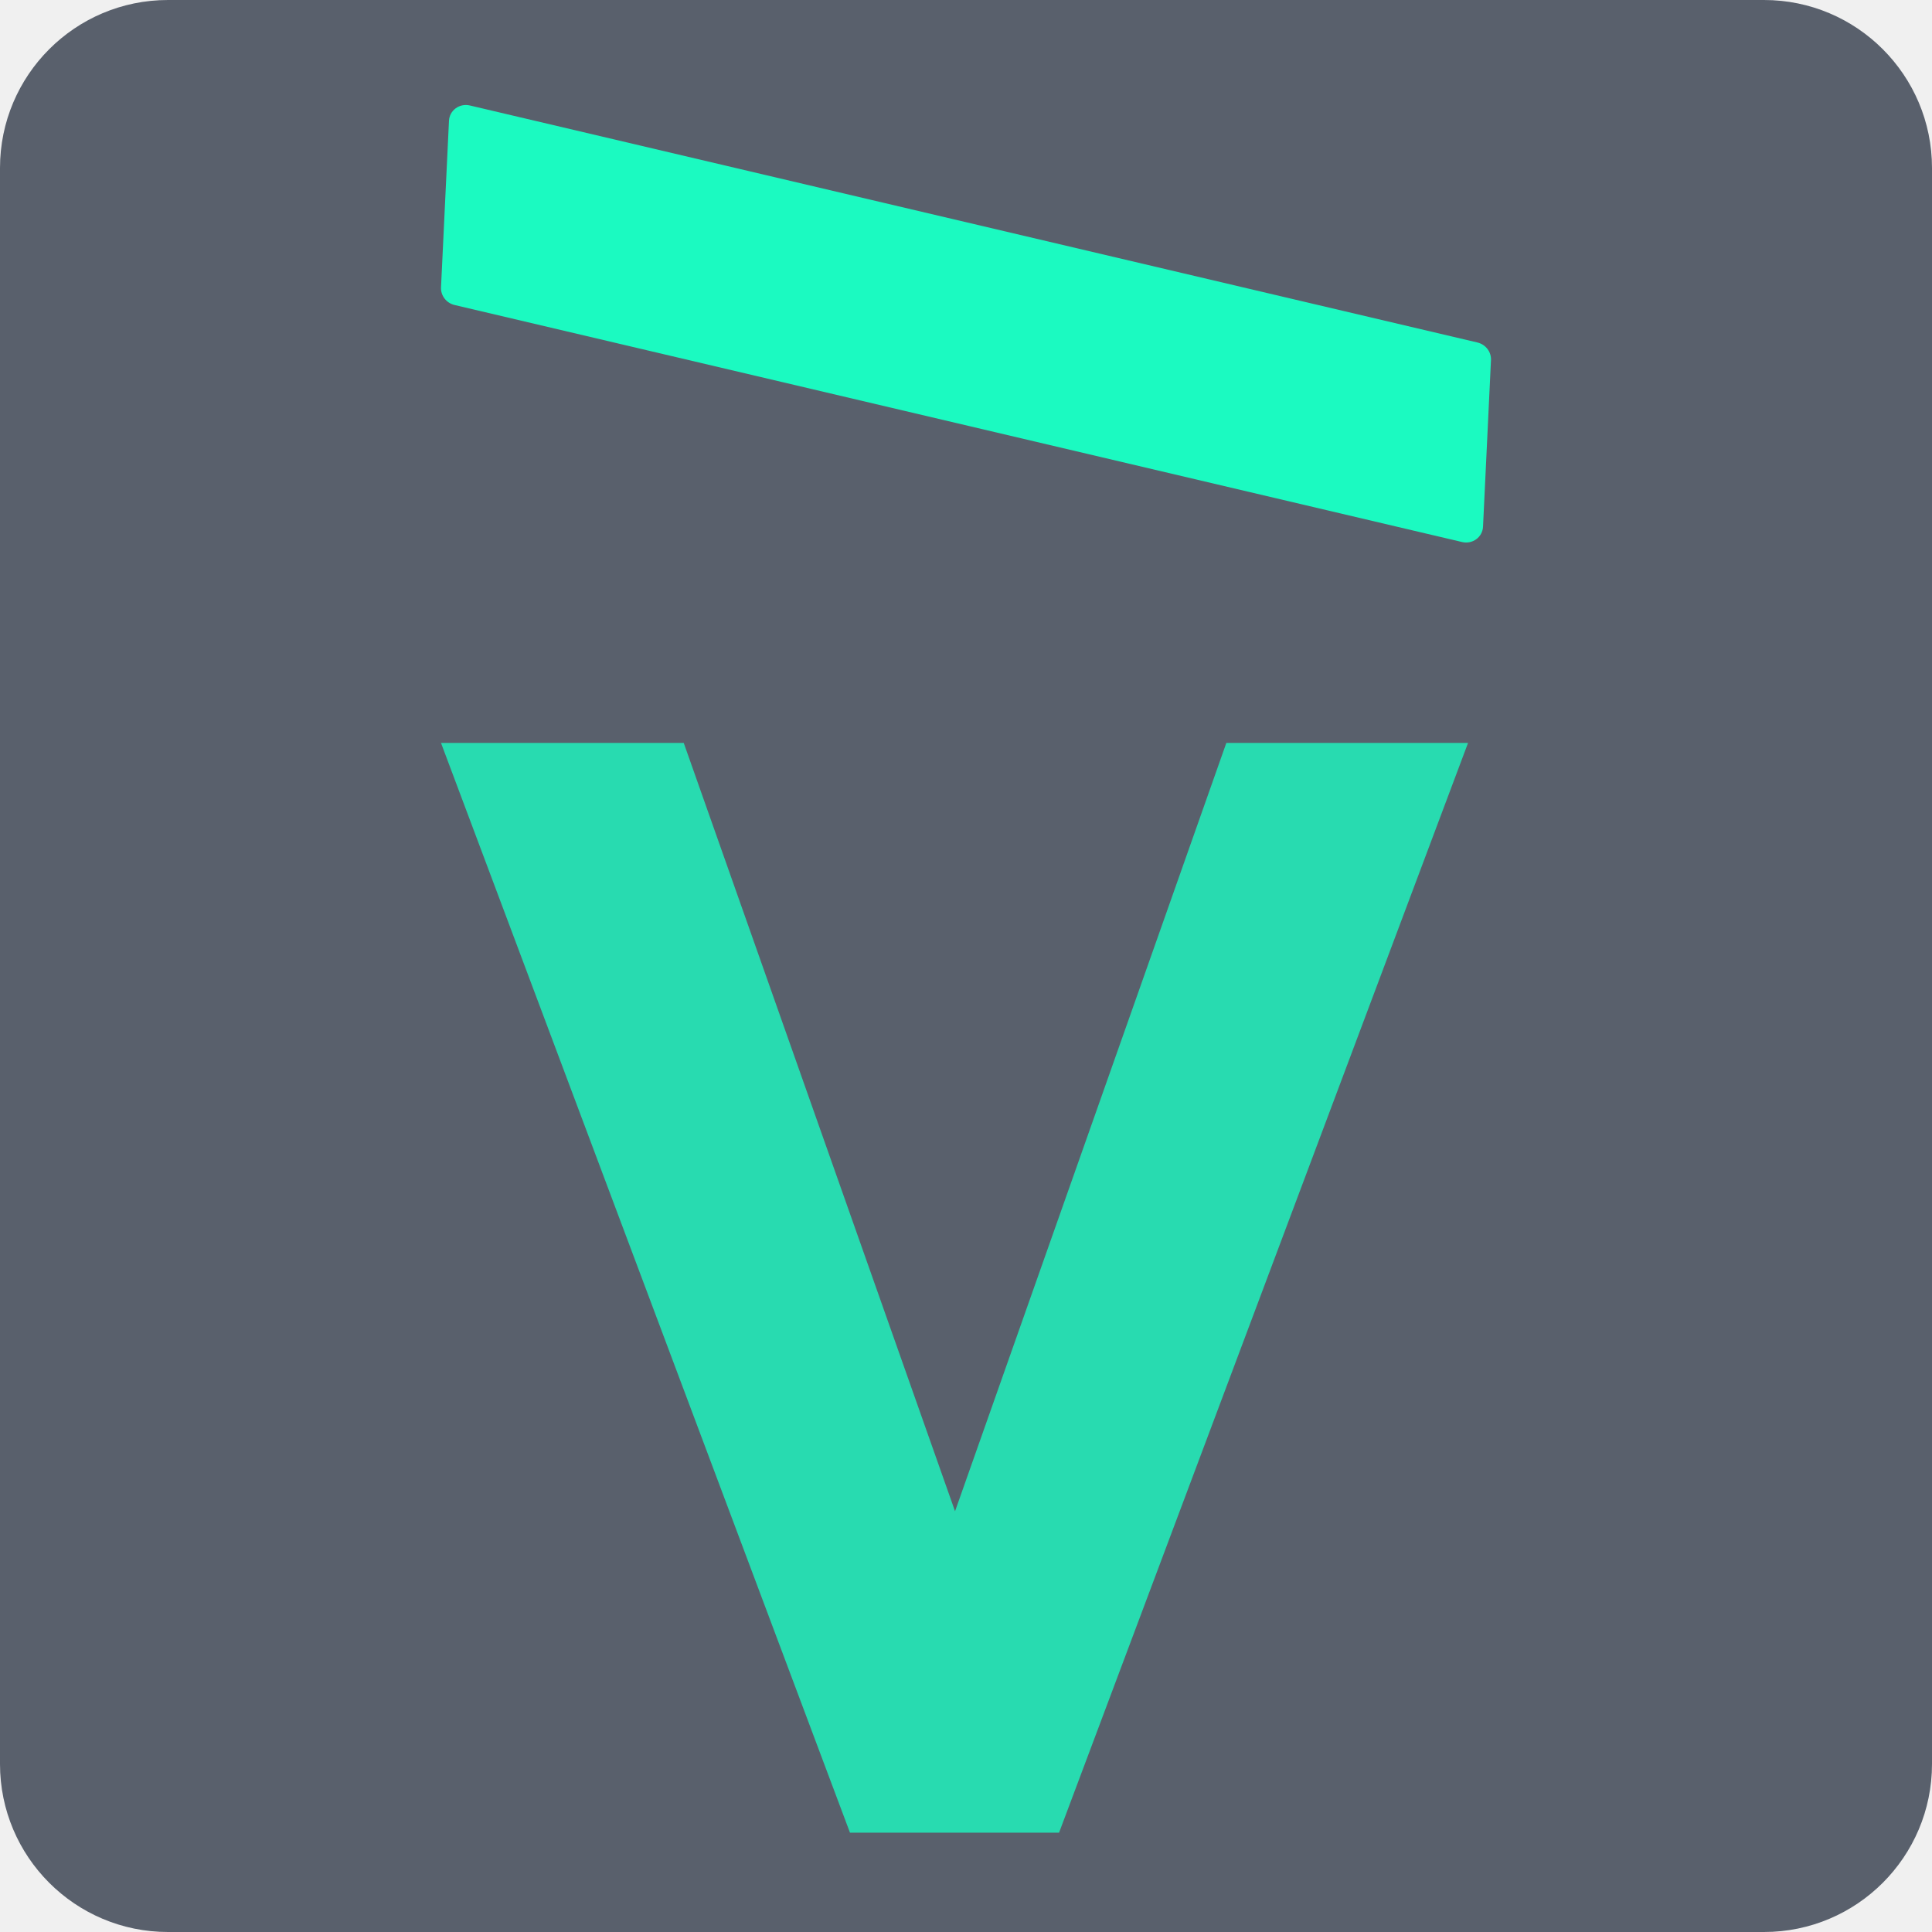
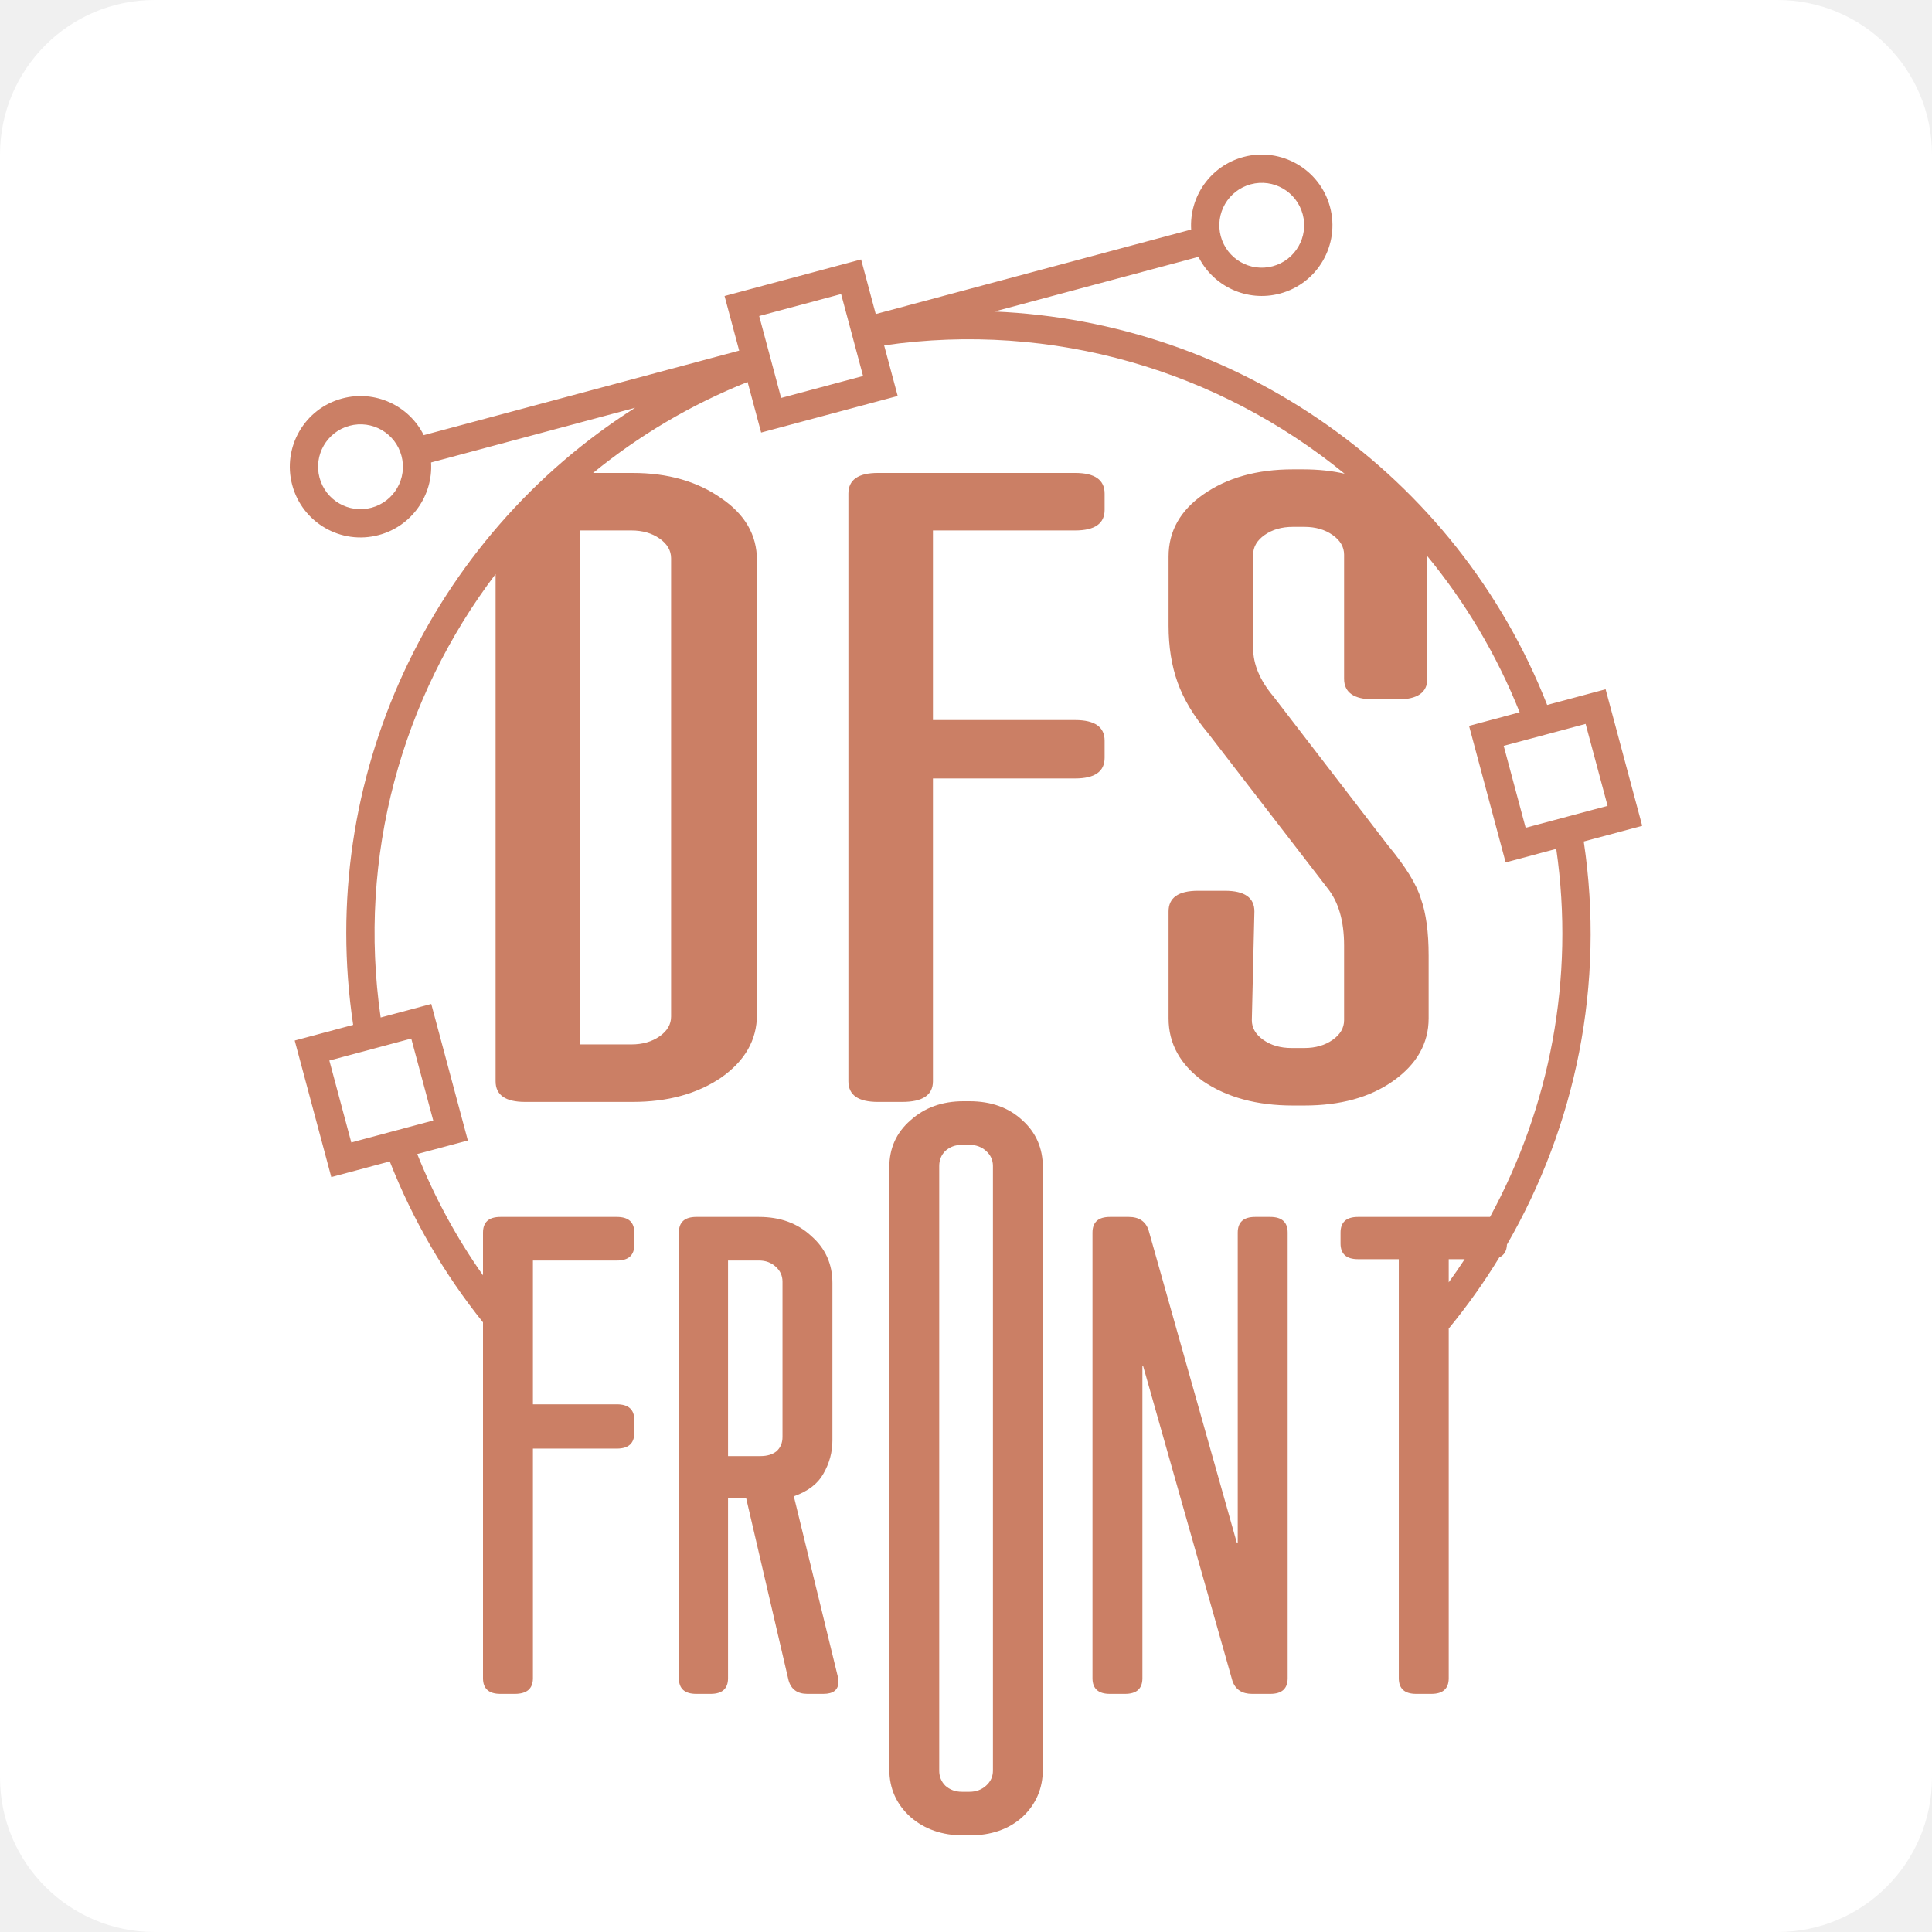
- <svg xmlns="http://www.w3.org/2000/svg" width="92" height="92" viewBox="0 0 92 92" fill="none">
-   <rect width="92" height="92" rx="8" fill="#59606C" />
-   <path opacity="0.8" d="M58.397 35.377L45.478 71.965L32.559 35.377H21L40.475 87.269H50.432L69.907 35.377H58.397Z" fill="#1BFAC1" />
-   <path d="M21.38 5.752L21.001 13.684C20.982 14.077 21.255 14.432 21.647 14.524L69.623 25.811C70.121 25.928 70.596 25.58 70.62 25.081L70.999 17.149C71.018 16.756 70.745 16.401 70.353 16.309L22.377 5.023C21.88 4.906 21.404 5.254 21.38 5.752Z" fill="#1BFAC1" />
+ <svg xmlns="http://www.w3.org/2000/svg" width="100" height="100" viewBox="0 0 100 100" fill="none">
+   <rect width="100" height="100" rx="8" fill="white" />
+   <path fill-rule="evenodd" clip-rule="evenodd" d="M44.571 13.428L37.503 15.322L38.26 18.149L21.933 22.524C21.174 20.999 19.422 20.167 17.713 20.625C15.761 21.148 14.603 23.154 15.126 25.106C15.649 27.058 17.655 28.216 19.606 27.693C21.316 27.235 22.417 25.639 22.312 23.938L32.876 21.107C22.294 27.816 16.365 40.304 18.28 53.047L15.254 53.858L17.148 60.926L20.174 60.115C21.378 63.179 23.017 65.973 25 68.444V86.864C25 87.405 25.3 87.675 25.901 87.675H26.644C27.271 87.675 27.584 87.405 27.584 86.864V74.979H31.93C32.531 74.979 32.831 74.709 32.831 74.168V73.498C32.831 72.957 32.531 72.687 31.93 72.687H27.584V65.245H31.93C32.531 65.245 32.831 64.975 32.831 64.434V63.799C32.831 63.259 32.531 62.988 31.93 62.988H25.901C25.3 62.988 25 63.259 25 63.799V66.01C23.645 64.089 22.497 61.989 21.597 59.733L24.216 59.032L22.322 51.964L19.703 52.666C18.495 44.321 20.806 36.102 25.652 29.712V55.966C25.652 56.679 26.161 57.035 27.177 57.035H32.747C34.56 57.035 36.085 56.617 37.322 55.78C38.56 54.911 39.179 53.826 39.179 52.524V28.991C39.179 27.689 38.56 26.619 37.322 25.782C36.085 24.914 34.56 24.48 32.747 24.48H30.698C33.064 22.548 35.747 20.948 38.695 19.771L39.397 22.39L46.465 20.496L45.763 17.877C54.496 16.613 63.092 19.203 69.597 24.52C68.939 24.369 68.222 24.294 67.448 24.294H66.917C65.061 24.294 63.514 24.728 62.276 25.596C61.082 26.433 60.485 27.503 60.485 28.805V32.386C60.485 33.471 60.64 34.448 60.95 35.316C61.259 36.184 61.789 37.068 62.541 37.967L68.708 45.967C69.282 46.68 69.57 47.672 69.57 48.943V52.803C69.57 53.206 69.371 53.547 68.973 53.826C68.575 54.105 68.089 54.245 67.514 54.245H66.851C66.276 54.245 65.79 54.105 65.392 53.826C64.994 53.547 64.795 53.206 64.795 52.803L64.928 47.176C64.928 46.463 64.42 46.106 63.403 46.106H62.011C60.994 46.106 60.485 46.463 60.485 47.176V52.71C60.485 54.012 61.082 55.098 62.276 55.966C63.514 56.803 65.061 57.221 66.917 57.221H67.514C69.371 57.221 70.896 56.803 72.089 55.966C73.327 55.098 73.946 54.012 73.946 52.71V49.455C73.946 48.245 73.813 47.269 73.548 46.525C73.327 45.781 72.752 44.85 71.824 43.734L65.923 36.06C65.215 35.223 64.862 34.386 64.862 33.549V28.712C64.862 28.309 65.061 27.968 65.459 27.689C65.856 27.41 66.343 27.27 66.917 27.27H67.514C68.089 27.27 68.575 27.41 68.973 27.689C69.371 27.968 69.57 28.309 69.57 28.712V35.13C69.57 35.843 70.078 36.2 71.095 36.2H72.355C73.371 36.2 73.88 35.843 73.88 35.13V28.805L73.88 28.788C75.842 31.174 77.466 33.886 78.657 36.869L76.038 37.571L77.932 44.639L80.551 43.937C81.525 50.667 80.21 57.316 77.123 62.988C77.115 62.988 77.107 62.988 77.1 62.988H70.287C69.686 62.988 69.386 63.259 69.386 63.799V64.364C69.386 64.904 69.686 65.175 70.287 65.175H72.401V86.864C72.401 87.405 72.701 87.675 73.302 87.675H74.085C74.685 87.675 74.985 87.405 74.985 86.864V68.766C75.944 67.6 76.819 66.368 77.603 65.083C77.854 64.968 77.986 64.747 77.999 64.418C81.553 58.271 83.087 50.956 81.974 43.556L85 42.745L83.106 35.677L80.081 36.488C75.368 24.494 63.989 16.644 51.47 16.125L62.034 13.294C62.794 14.82 64.545 15.652 66.255 15.194C68.206 14.671 69.365 12.664 68.842 10.713C68.319 8.761 66.312 7.603 64.361 8.126C62.651 8.584 61.55 10.18 61.655 11.881L45.328 16.256L44.571 13.428ZM75.813 65.175H74.985V66.374C75.271 65.981 75.547 65.581 75.813 65.175ZM79.17 38.247L79.17 38.247L80.587 37.867L80.587 37.867L82.071 37.469L83.208 41.71L78.967 42.846L77.831 38.605L79.17 38.247ZM40.073 19.259L40.431 20.598L44.672 19.461L44.293 18.048L43.915 16.634L43.536 15.221L39.295 16.357L39.693 17.842L40.073 19.259ZM18.531 54.495L18.531 54.495L19.948 54.115L19.948 54.115L21.287 53.756L22.424 57.997L18.183 59.133L17.047 54.892L18.531 54.495ZM67.428 11.091C67.742 12.262 67.047 13.466 65.876 13.78C64.705 14.094 63.501 13.399 63.187 12.228C62.874 11.057 63.569 9.853 64.74 9.539C65.911 9.225 67.114 9.92 67.428 11.091ZM19.228 26.279C20.399 25.965 21.094 24.762 20.78 23.591C20.466 22.42 19.262 21.725 18.091 22.038C16.92 22.352 16.225 23.556 16.539 24.727C16.853 25.898 18.057 26.593 19.228 26.279ZM32.681 54.059C33.256 54.059 33.742 53.919 34.14 53.64C34.538 53.361 34.736 53.02 34.736 52.617V28.898C34.736 28.495 34.538 28.154 34.14 27.875C33.742 27.596 33.256 27.456 32.681 27.456H30.029V54.059H32.681ZM45.438 57.035C44.421 57.035 43.913 56.679 43.913 55.966V25.55C43.913 24.837 44.421 24.48 45.438 24.48H55.65C56.666 24.48 57.175 24.837 57.175 25.55V26.387C57.175 27.1 56.666 27.456 55.65 27.456H48.289V37.27H55.65C56.666 37.27 57.175 37.626 57.175 38.339V39.223C57.175 39.936 56.666 40.293 55.65 40.293H48.289V55.966C48.289 56.679 47.759 57.035 46.698 57.035H45.438ZM47.126 94.048C47.857 94.683 48.77 95 49.867 95H50.18C51.302 95 52.216 94.683 52.921 94.048C53.625 93.389 53.978 92.567 53.978 91.579V60.421C53.978 59.433 53.625 58.622 52.921 57.987C52.216 57.329 51.302 57 50.18 57H49.867C48.77 57 47.857 57.329 47.126 57.987C46.395 58.622 46.03 59.433 46.03 60.421V91.579C46.03 92.567 46.395 93.389 47.126 94.048ZM51.041 92.425C50.806 92.637 50.519 92.743 50.18 92.743H49.788C49.449 92.743 49.162 92.637 48.927 92.425C48.718 92.214 48.614 91.955 48.614 91.65V60.35C48.614 60.045 48.718 59.786 48.927 59.575C49.162 59.363 49.449 59.257 49.788 59.257H50.18C50.519 59.257 50.806 59.363 51.041 59.575C51.276 59.786 51.394 60.045 51.394 60.35V91.65C51.394 91.955 51.276 92.214 51.041 92.425ZM36.038 87.675C35.438 87.675 35.138 87.405 35.138 86.864V63.799C35.138 63.259 35.438 62.988 36.038 62.988H39.288C40.385 62.988 41.285 63.317 41.99 63.976C42.721 64.611 43.086 65.422 43.086 66.409V74.556C43.086 75.167 42.929 75.743 42.616 76.284C42.329 76.801 41.82 77.189 41.089 77.448L43.36 86.758C43.386 86.829 43.399 86.923 43.399 87.041C43.399 87.464 43.138 87.675 42.616 87.675H41.794C41.272 87.675 40.946 87.44 40.815 86.97L38.623 77.554H37.683V86.864C37.683 87.405 37.383 87.675 36.782 87.675H36.038ZM39.367 75.367C39.706 75.367 39.98 75.285 40.189 75.12C40.398 74.932 40.502 74.685 40.502 74.38V66.339C40.502 66.033 40.385 65.774 40.15 65.563C39.915 65.351 39.628 65.245 39.288 65.245H37.683V75.367H39.367ZM57.448 87.675C56.847 87.675 56.547 87.405 56.547 86.864V63.799C56.547 63.259 56.847 62.988 57.448 62.988H58.427C58.949 62.988 59.288 63.212 59.445 63.658L64.026 79.881H64.065V63.799C64.065 63.259 64.365 62.988 64.965 62.988H65.748C66.349 62.988 66.649 63.259 66.649 63.799V86.864C66.649 87.405 66.349 87.675 65.748 87.675H64.809C64.287 87.675 63.947 87.452 63.791 87.005L59.17 70.712H59.131V86.864C59.131 87.405 58.831 87.675 58.231 87.675H57.448Z" fill="#CB7F65" />
</svg>
